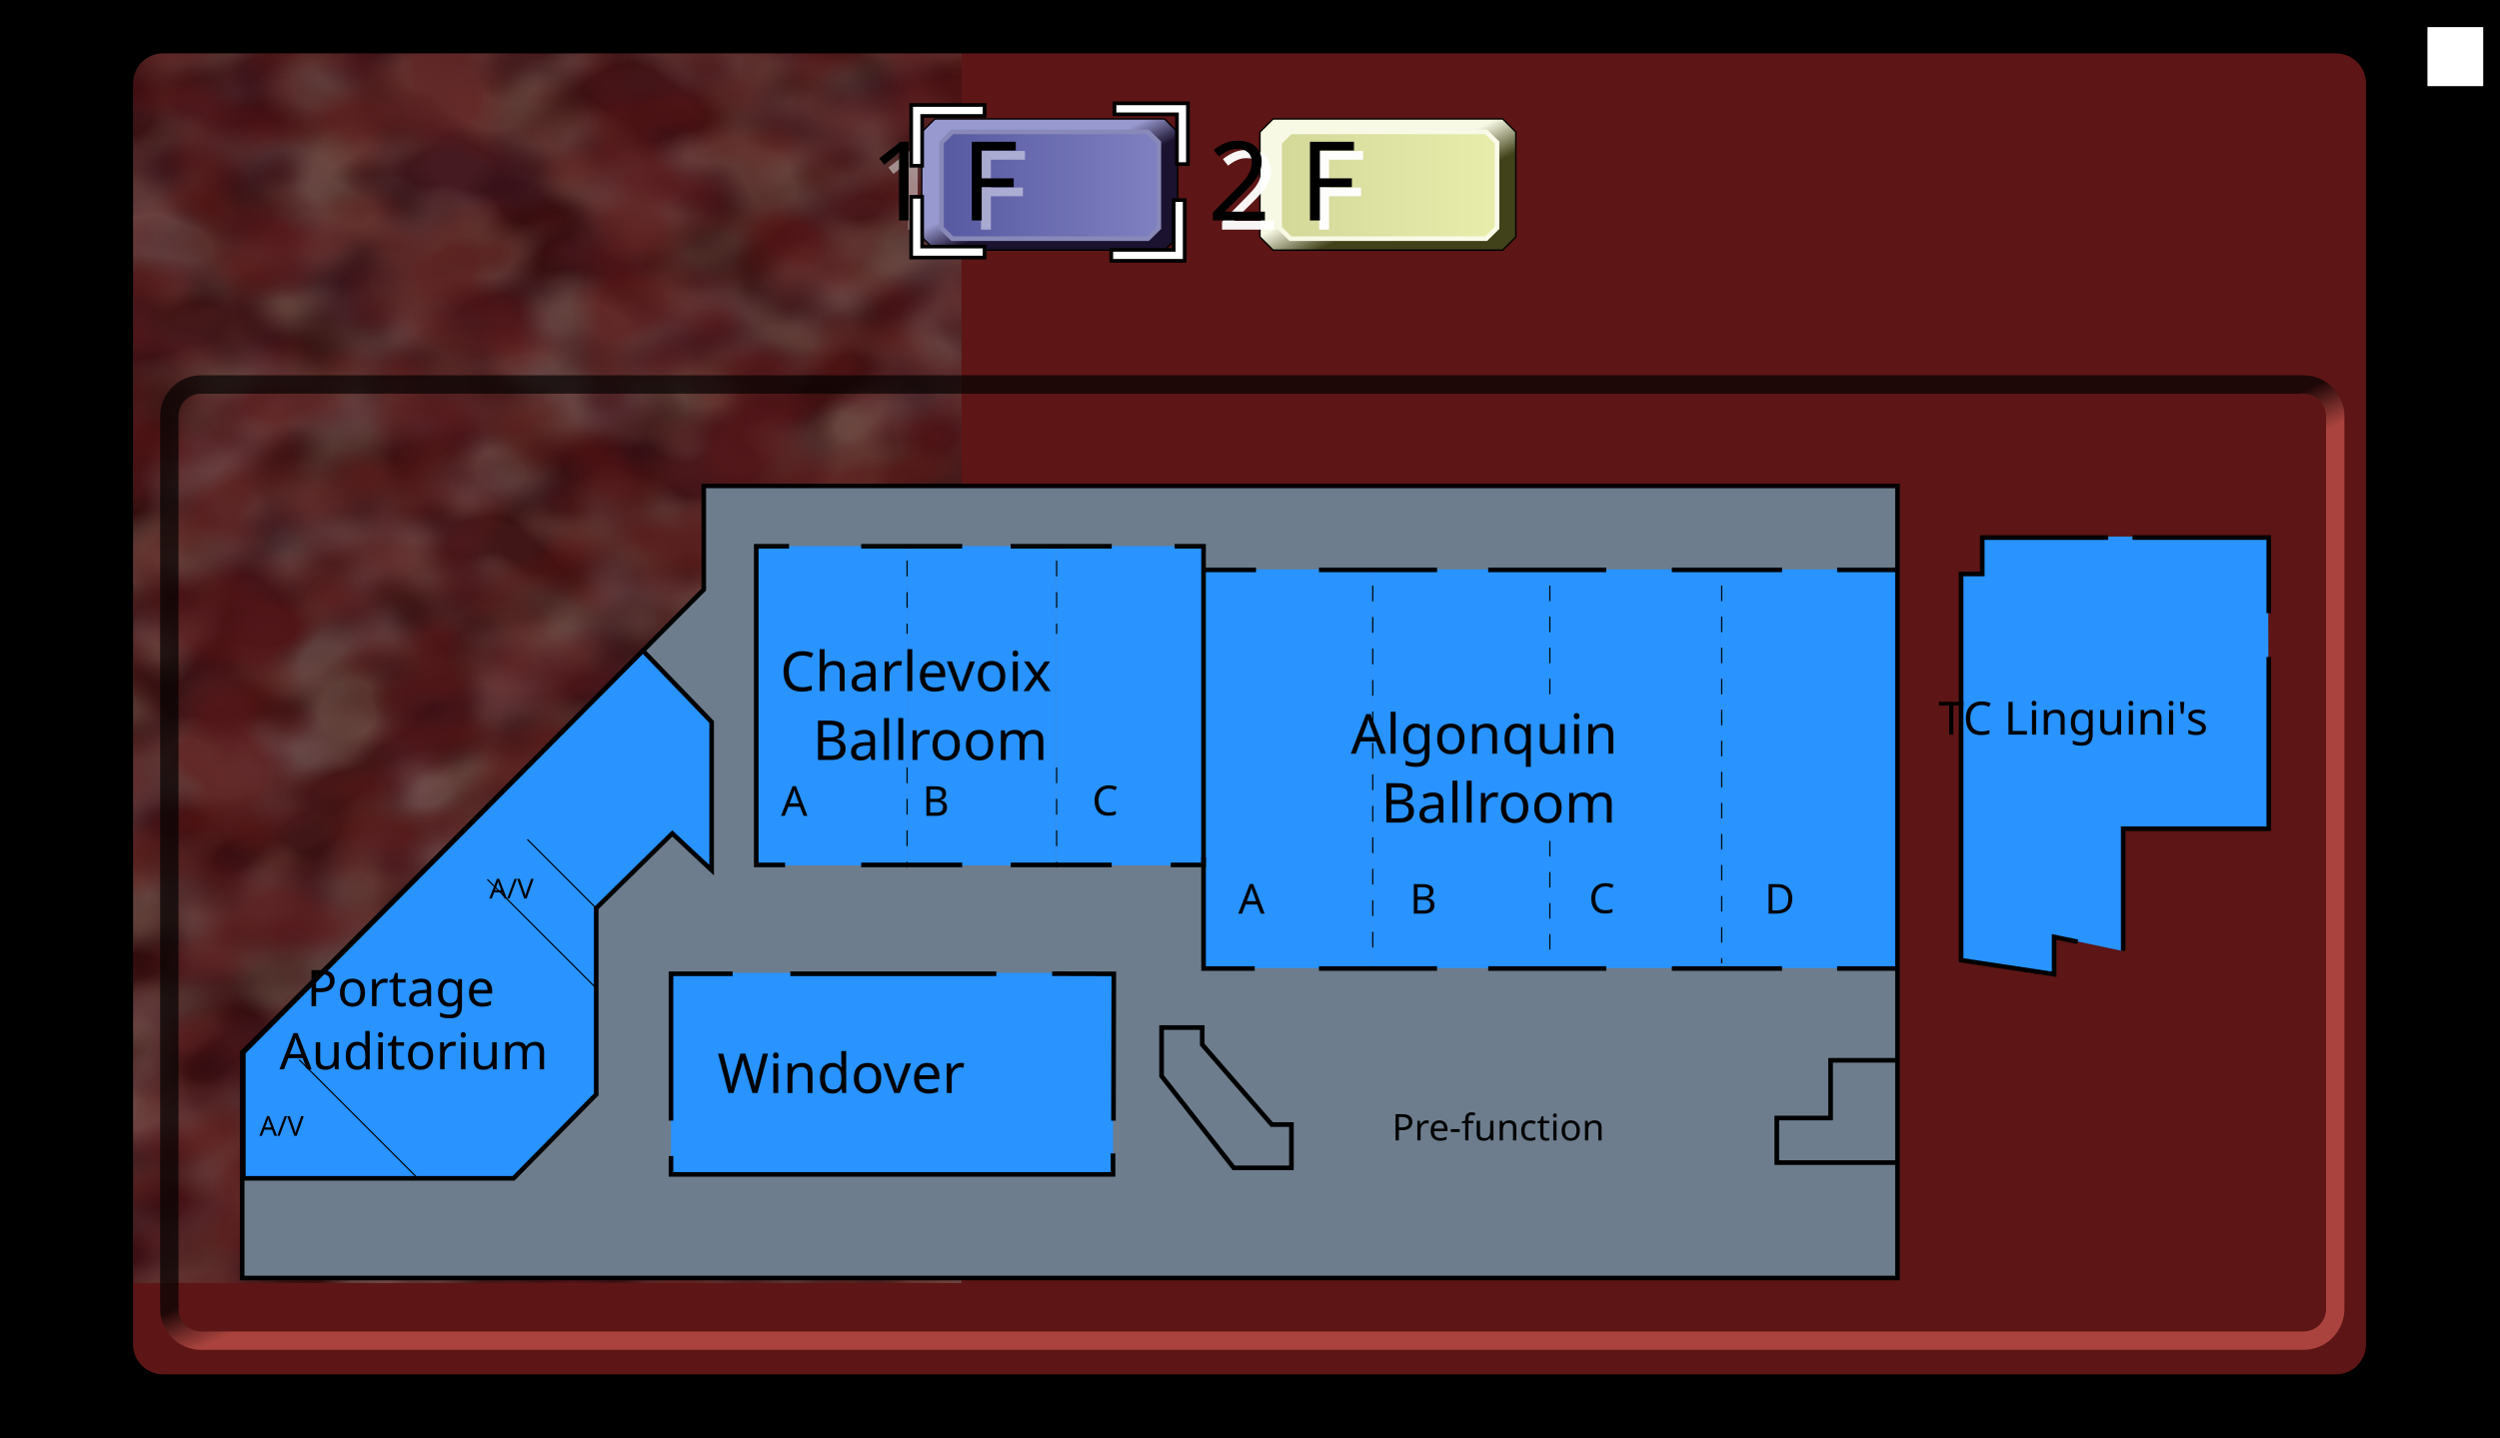
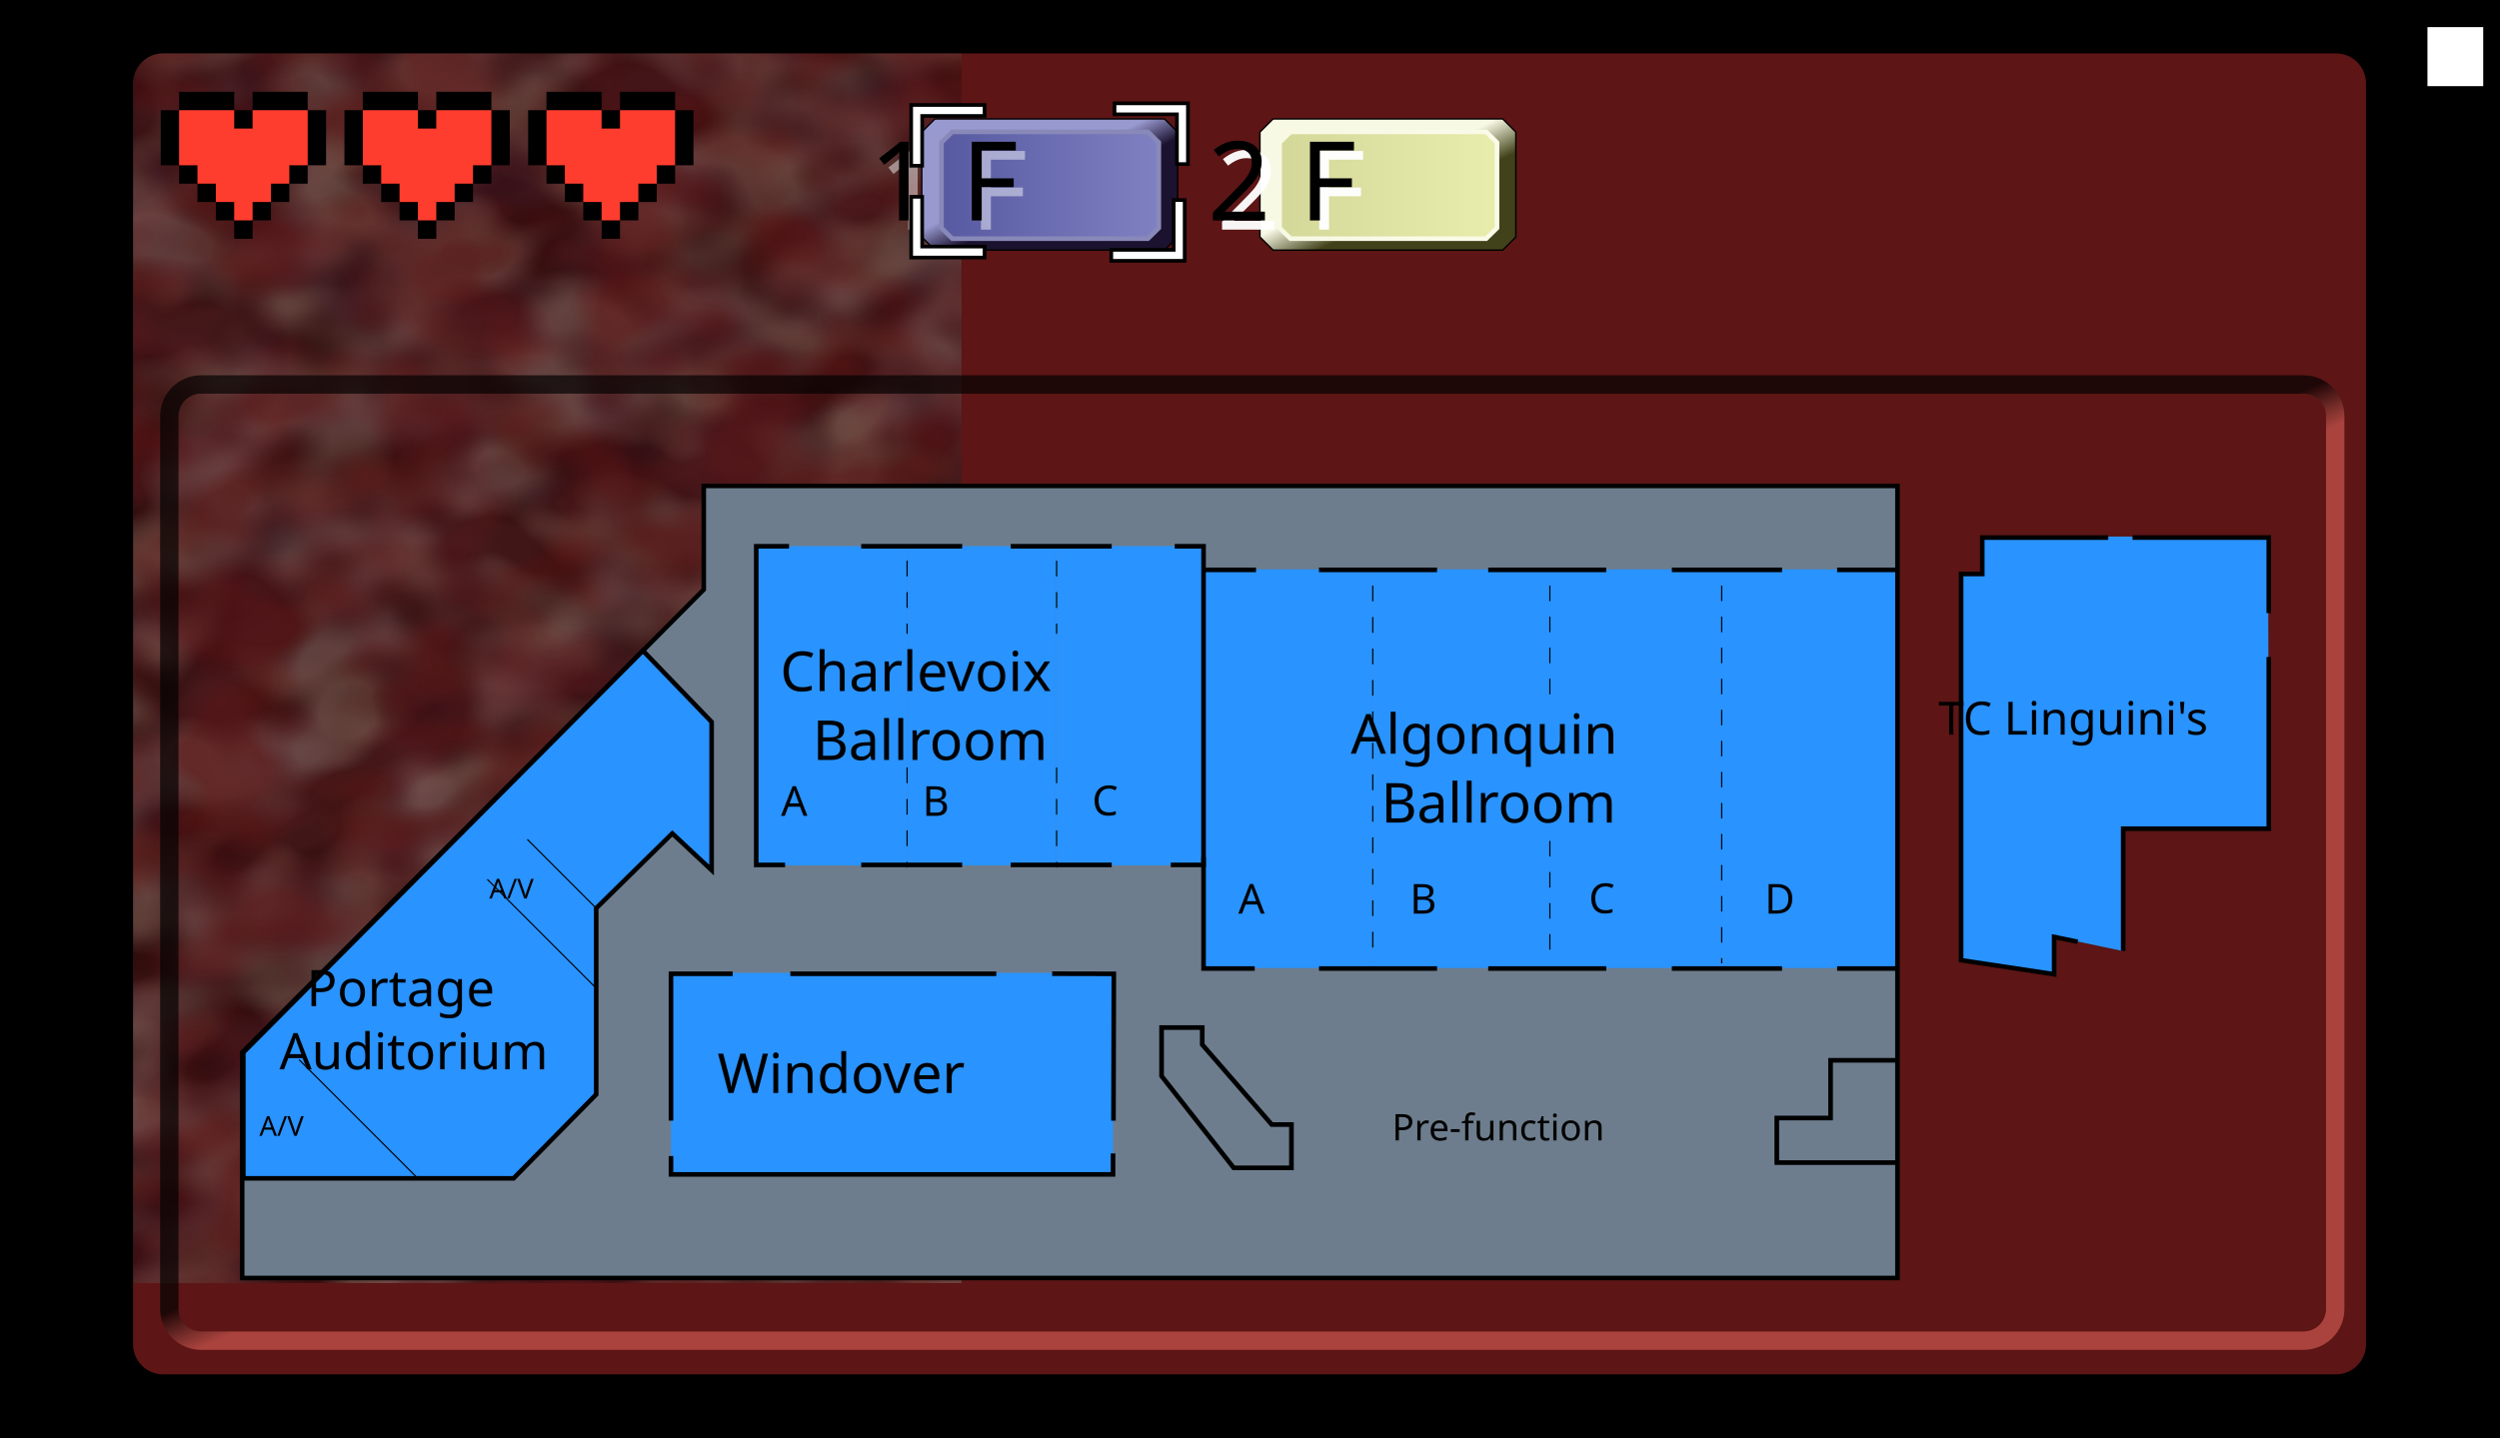
<svg xmlns="http://www.w3.org/2000/svg" xmlns:xlink="http://www.w3.org/1999/xlink" width="544.15" height="313.05" id="svg2" version="1.1">
  <style type="text/css" id="style3">
    @-webkit-keyframes roompulse {
	  0% { fill: #a7e7b8; }
	  100% { fill: #2993ff; }
	}
    @-moz-keyframes roompulse {
	  0% { fill: #a7e7b8; }
	  100% { fill: #2993ff; }
	}
    @-o-keyframes roompulse {
	  0% { fill: #a7e7b8; }
	  100% { fill: #2993ff; }
	}
    @keyframes roompulse {
	  0% { fill: #a7e7b8; }
	  100% { fill: #2993ff; }
	}
    .highlightedRoom {
		fill: #a7e7b8;
- 		-webkit-animation: roompulse 0.4s ease-in-out alternate infinite;
- 		-moz-animation: roompulse 0.4s ease-in-out alternate infinite;
- 		-o-animation: roompulse 0.4s ease-in-out alternate infinite;
- 		animation: roompulse 0.4s ease-in-out alternate infinite;
+ 		-webkit-animation: roompulse 0.6s ease-in-out alternate infinite;
+ 		-moz-animation: roompulse 0.6s ease-in-out alternate infinite;
+ 		-o-animation: roompulse 0.6s ease-in-out alternate infinite;
+ 		animation: roompulse 0.6s ease-in-out alternate infinite;
+ 	}
+ 	
+     @-webkit-keyframes heartpulse {
+ 	  0% { -webkit-transform: scale(1); }
+ 	  100% { -webkit-transform: scale(1.25); }
+ 	}
+     @-moz-keyframes heartpulse {
+ 	  0% { -moz-transform: scale(1); }
+ 	  100% { -moz-transform: scale(1.25); }
+ 	}
+     @-o-keyframes heartpulse {
+ 	  0% { -o-transform: scale(1); }
+ 	  100% { -o-transform: scale(1.25); }
+ 	}
+     @keyframes heartpulse {
+ 	  0% { transform: scale(1); }
+ 	  100% { transform: scale(1.25); }
+ 	}
+     #pulsingheart {
+ 		-webkit-animation: heartpulse 0.33s linear alternate infinite;
+ 		/* -moz-animation: heartpulse 0.33s linear alternate infinite; firefox doesn't work because of transform-origin */
+ 		-o-animation: heartpulse 0.33s linear alternate infinite;
+ 		/* animation: heartpulse 0.33s linear alternate infinite; firefox thinks its people*/
+ 		-webkit-transform-origin: center center;
+ 		-moz-transform-origin: center center;
+ 		-o-transform-origin: center center;
+ 		transform-origin: center center;
	}
	
	text {
		font-family: Sans, sans-serif;
		fill: #000;
		fill-opacity: 1;
		stroke: none;
		letter-spacing: 0px;
		word-spacing: 0px;
		font-style: normal;
		font-weight: normal;
		text-anchor: middle;
		text-align: center;
	}
	.floorButton text {
		font-size: 24px;
		font-family: Sans, sans-serif;
		fill: #000;
	}
	.floorButton text.textEmboss {
		fill: #fff;
		fill-opacity: 0.957;
		stroke: none;
	}
	.currentFloor.floorButton text.textEmboss {
		fill: #fff;
		fill-opacity: 0.463;
		stroke: none;
	}
	
	.floorButton .buttonBevel {	  
		fill: url(#inactive_button_border);
		fill-opacity: 1;
		stroke: #000000;
		stroke-width: 0.3;
		stroke-miterlimit: 4;
		stroke-opacity: 1;
		stroke-dasharray: none;
	}
	.floorButton .buttonFill {	  
		fill: url(#inactive_button_fill);
		fill-opacity: 1;
		stroke: url(#inactive_button_stroke);
		stroke-width: 1;
		stroke-miterlimit: 4;
		stroke-opacity: 1;
		stroke-dasharray: none;
	}
	.currentFloor.floorButton .buttonBevel {	  
		fill: url(#active_button_border);
		fill-opacity: 1;
		stroke: #000000;
		stroke-width: 0.3;
		stroke-miterlimit: 4;
		stroke-opacity: 1;
		stroke-dasharray: none;
	}
	.currentFloor.floorButton .buttonFill {	  
		fill: url(#active_button_fill);
		fill-opacity: 1;
		stroke: url(#active_button_stroke);
		stroke-width: 1;
		stroke-miterlimit: 4;
		stroke-opacity: 1;
		stroke-dasharray: none;
	}
	
	#Nav_Camera {
		-webkit-transform: translate(0px,0px);
		-moz-transform: translate(0px,0px);
		-o-transform: translate(0px,0px);
		transform: translate(0px,0px);
		-webkit-transition: all 0.3s;
		-moz-transition: all 0.3s;
		-o-transition: all 0.3s;
		transition: all 0.3s;
	}
	#Nav_Camera.f2 {
		-webkit-transform: translate(73.63766px,0px);
		-moz-transform: translate(73.63766px,0px);
		-o-transform: translate(73.63766px,0px);
		transform: translate(73.63766px,0px);
	}
	
	.walls {
		fill: none;
		stroke: #000;
		stroke-opacity: 1;
		stroke-width: 1px;
		stroke-linecap: butt;
		stroke-linejoin: miter;
		stroke-miterlimit: 4;
	}
	.thinwalls {
		stroke: #000000;
		stroke-width: 0.254;
		stroke-linecap: butt;
		stroke-opacity: 1;
	}
	.dashedwalls {
		fill: none;
		stroke: #000000;
		stroke-width: 0.254;
		stroke-linecap: butt;
		stroke-linejoin: miter;
		stroke-miterlimit: 4;
		stroke-opacity: 1;
		stroke-dasharray: 3.381;
		stroke-dashoffset: 0;
	}
	.rooms {
		fill: #2993ff;
		fill-opacity: 1;
		fill-rule: nonzero;
		stroke: none;
	}
  </style>
  <defs id="defs4">
    <linearGradient id="linearGradient4030">
      <stop style="stop-color:#000000;stop-opacity:0.676;" offset="0" id="stop4032" />
      <stop id="stop4038" offset="0.694" style="stop-color:#000000;stop-opacity:0.675;" />
      <stop style="stop-color:#db6158;stop-opacity:0.612;" offset="0.749" id="stop4040" />
      <stop style="stop-color:#db6158;stop-opacity:0.612;" offset="1" id="stop4034" />
    </linearGradient>
    <linearGradient id="linearGradient4774">
      <stop style="stop-color:#6d7d8d;stop-opacity:1;" offset="0" id="stop4776" />
      <stop style="stop-color:#6d7d8d;stop-opacity:0;" offset="1" id="stop4778" />
    </linearGradient>
    <filter id="rock" color-interpolation-filters="sRGB">
      <feTurbulence type="fractalNoise" baseFrequency=".13" numOctaves="2" stitchTiles="no-stitch" id="rockTurbulence" />
      <feComponentTransfer id="feComponentTransfer3997">
        <feFuncR id="feFuncR4000" type="table" tableValues="0.0 0.0 0.5 0.5" />
        <feFuncG tableValues="0.0 0.0 0.5 0.5" type="table" id="feFuncG3223" />
        <feFuncB id="feFuncB3225" type="table" tableValues="0.0 0.0 0.5 0.5" />
        <feFuncA tableValues="0.2 0.2 0.5 0.5" type="table" id="feFuncA3227" />
      </feComponentTransfer>
      <feColorMatrix id="feColorMatrix3995" type="saturate" values=".1" />
    </filter>
    <pattern xlink:href="#rockpattern" id="pattern4723" patternTransform="matrix(2.869533,0,0,2.081949,-335.0543,-33.79444)" />
    <linearGradient id="active_button_border_colors">
      <stop style="stop-color:#9899cf;stop-opacity:1;" offset="0" id="stop4205" />
      <stop id="stop4211" offset="0.446" style="stop-color:#9899cf;stop-opacity:1;" />
      <stop style="stop-color:#1b122f;stop-opacity:1;" offset="0.599" id="stop4213" />
      <stop style="stop-color:#1b122f;stop-opacity:1" offset="1" id="stop4207" />
    </linearGradient>
    <linearGradient id="active_button_stroke_colors">
      <stop style="stop-color:#8889b8;stop-opacity:1;" offset="0" id="stop5408" />
      <stop style="stop-color:#8889b8;stop-opacity:1;" offset="1" id="stop5410" />
    </linearGradient>
    <linearGradient id="active_button_fill_colors">
      <stop style="stop-color:#5759a1;stop-opacity:1;" offset="0" id="stop3930" />
      <stop style="stop-color:#8081c2;stop-opacity:1;" offset="1" id="stop3932" />
    </linearGradient>
    <linearGradient xlink:href="#active_button_stroke_colors" id="active_button_stroke" x1="278.138" y1="183.329" x2="326.472" y2="183.329" gradientUnits="userSpaceOnUse" />
    <linearGradient xlink:href="#active_button_border_colors" id="active_button_border" x1="221.071" y1="18.05" x2="240.714" y2="57.693" gradientUnits="userSpaceOnUse" />
    <linearGradient xlink:href="#active_button_fill_colors" id="active_button_fill" x1="278.138" y1="183.329" x2="326.472" y2="183.329" gradientUnits="userSpaceOnUse" />
    <linearGradient id="inactive_button_border_colors">
      <stop style="stop-color:#f8f9e4;stop-opacity:1;" offset="0" id="stop19" />
      <stop id="stop21" offset="0.471" style="stop-color:#f8f9e4;stop-opacity:1;" />
      <stop style="stop-color:#414219;stop-opacity:1;" offset="0.662" id="stop23" />
      <stop style="stop-color:#414219;stop-opacity:1;" offset="1" id="stop25" />
    </linearGradient>
    <linearGradient id="inactive_button_stroke_colors">
      <stop style="stop-color:#f8f9e4;stop-opacity:1;" offset="0" id="stop28" />
      <stop style="stop-color:#f9fae8;stop-opacity:1;" offset="1" id="stop30" />
    </linearGradient>
    <linearGradient id="inactive_button_fill_colors">
      <stop style="stop-color:#d3d798;stop-opacity:1;" offset="0" id="stop33" />
      <stop style="stop-color:#e9edac;stop-opacity:1;" offset="1" id="stop35" />
    </linearGradient>
    <linearGradient xlink:href="#inactive_button_stroke_colors" id="inactive_button_stroke" x1="278.138" y1="183.329" x2="326.472" y2="183.329" gradientUnits="userSpaceOnUse" />
    <linearGradient xlink:href="#inactive_button_border_colors" id="inactive_button_border" x1="221.071" y1="18.05" x2="240.714" y2="57.693" gradientUnits="userSpaceOnUse" />
    <linearGradient xlink:href="#inactive_button_fill_colors" id="inactive_button_fill" x1="278.138" y1="183.329" x2="326.472" y2="183.329" gradientUnits="userSpaceOnUse" />
    <pattern id="rockpattern" x="0" y="0" width="500" height="300" viewBox="0 0 500 300" patternUnits="userSpaceOnUse">
      <use xlink:href="#rockboxes" id="use70" x="0" y="0" width="500" height="300" />
    </pattern>
    <linearGradient xlink:href="#linearGradient4774" id="linearGradient4780" x1="345.357" y1="114.511" x2="345.357" y2="87.336" gradientUnits="userSpaceOnUse" gradientTransform="matrix(0.9859385,0,0,0.9859385,80.64035,147.0287)" />
    <linearGradient xlink:href="#linearGradient4030" id="linearGradient4036" x1="71.227" y1="134.087" x2="142.946" y2="300.178" gradientUnits="userSpaceOnUse" />
  </defs>
  <g id="RockTextureLayer" style="display:none">
    <g id="rockboxes">
      <rect width="500" height="300" id="rect244" style="fill:#5d1515;fill-opacity:1" x="0" y="0" />
      <rect height="300" width="500" id="rect246" x="0" y="0" style="filter:url(#rock)" />
    </g>
  </g>
  <g id="layer1" style="display:inline">
    <rect style="fill:#000000;stroke:none" id="rect3272" width="546.493" height="316.178" x="-1.01" y="-0.097" />
    <rect style="fill:url(#pattern4723);fill-opacity:1;stroke:#000000;stroke-width:0.733;stroke-linejoin:round;stroke-miterlimit:4;stroke-opacity:1;stroke-dasharray:none" id="rect3231" width="486.951" height="288.464" x="28.606" y="11.255" ry="6.905" />
    <rect style="fill:none;stroke:url(#linearGradient4036);stroke-width:4;stroke-linejoin:round;stroke-miterlimit:4;stroke-opacity:1;stroke-dasharray:none" id="rect3260" width="471.619" height="208.265" x="36.871" y="83.745" ry="6.905" />
  </g>
  <g id="F1" style="display:inline" transform="translate(-73.63766,-142.9806)">
    <path d="m 213.617,284.687 14.978,15.549 0,32.277 -8.569,-7.998 -16.566,16.28 0,40.561 -17.995,18.28 -58.842,0 0,-27.421 100.257,-100.829 0,-22.564 259.927,0 0,172.522 -360.437,0 0,-22.872 z" style="fill:#6d7d8d;fill-opacity:1;stroke:none" id="1f_floor" />
    <g class="rooms">
      <path d="m 315.999,398.78 -96.258,0 0,-43.916 96.258,0 0,43.916 z" id="windover" />
      <path d="m 213.6,284.561 14.853,15.568 0,32.276 -8.426,-7.712 -16.71,15.996 0,40.703 -17.852,18.28 -58.84,0 0,-27.563 86.975,-87.547 z" id="portage_auditorium" />
      <path id="charlevoix_a" d="m 271.086,331.477 -32.921,0 0,-69.551 32.921,0 z" />
      <path id="charlevoix_b" d="m 303.649,331.477 -32.564,0 0,-69.551 32.564,0 z" />
      <path id="charlevoix_c" d="m 335.708,331.477 -32.058,0 0,-69.551 32.058,0 z" />
      <path id="algonquin_a" d="m 372.463,353.827 -36.755,0 0,-86.832 36.755,0 z" />
      <path d="m 448.445,353.827 -75.982,0 0,-86.832 75.982,0 z" id="algonquin_bc" />
      <path id="algonquin_d" d="m 486.665,353.827 -38.22,0 0,-86.832 38.22,0 z" />
      <path id="tc_linguinis" d="m 505.231,259.854 62.268,0 0.189,63.6 -31.705,0 -0.189,26.661 -14.852,-3.143 0,7.998 -20.423,-2.999 0,-83.978 4.999,0 -0.286,-8.14 z" />
    </g>
    <g class="thinwalls">
      <path id="portable_av3" d="m 164.613,399.637 -25.85,-25.849" />
      <path id="portage_av2" d="M 203.46,358.22 179.752,334.514" />
      <path id="portage_av1" d="M 203.457,340.795 188.463,325.802" />
    </g>
    <g id="f1_labels" class="labels">
      <text xml:space="preserve" style="font-size:12px" x="410.879" y="307.136" id="text4737">
        <tspan id="tspan4739" x="410.879" y="307.136">Algonquin</tspan>
        <tspan x="410.879" y="322.136" id="tspan4741">Ballroom</tspan>
      </text>
      <text xml:space="preserve" style="font-size:12px" x="287.113" y="293.499" id="text4745">
        <tspan id="tspan4747" x="287.113" y="293.499">Charlevoix</tspan>
        <tspan x="287.113" y="308.499" id="tspan4749">Ballroom</tspan>
      </text>
      <text xml:space="preserve" style="font-size:12px" x="267.72" y="381.046" id="text4751">
        <tspan id="tspan4753" x="267.72" y="381.046">Windover</tspan>
      </text>
      <text xml:space="preserve" style="font-size:8px" x="407.162" y="391.381" id="text4755">
        <tspan id="tspan4757" x="407.162" y="391.381">Pre-function</tspan>
      </text>
      <text xml:space="preserve" style="font-size:11px" x="173.755" y="362.142" id="text4761">
        <tspan id="tspan4763" x="173.755" y="362.142">Portage</tspan>
        <tspan x="173.755" y="375.892" id="tspan4765">Auditorium</tspan>
      </text>
      <text xml:space="preserve" style="font-size:10px" x="534.178" y="302.993" id="text4767">
        <tspan id="tspan4769" x="534.178" y="302.993">TC Linguini's</tspan>
      </text>
      <text xml:space="preserve" style="font-size:6px" x="140.407" y="390.371" id="text4793">
        <tspan id="tspan4795" x="140.407" y="390.371">A/V</tspan>
      </text>
      <text xml:space="preserve" style="font-size:6px" x="190.472" y="338.684" id="text4793-1">
        <tspan id="tspan4795-7" x="190.472" y="338.684">A/V</tspan>
      </text>
      <text xml:space="preserve" style="font-size:9px" x="254.771" y="320.67" id="text4818">
        <tspan id="tspan4820" x="254.771" y="320.67">A</tspan>
      </text>
      <text xml:space="preserve" style="font-size:9px" x="285.601" y="320.67" id="text4818-4">
        <tspan id="tspan4820-0" x="285.601" y="320.67">B</tspan>
      </text>
      <text xml:space="preserve" style="font-size:9px" x="322.471" y="320.56" id="text4818-9">
        <tspan id="tspan4820-4" x="322.471" y="320.56">C</tspan>
      </text>
      <text xml:space="preserve" style="font-size:9px" x="354.34" y="341.972" id="text4818-8">
        <tspan id="tspan4820-8" x="354.34" y="341.972">A</tspan>
      </text>
      <text xml:space="preserve" style="font-size:9px" x="391.736" y="341.972" id="text4818-4-2">
        <tspan id="tspan4820-0-4" x="391.736" y="341.972">B</tspan>
      </text>
      <text xml:space="preserve" style="font-size:9px" x="430.627" y="341.862" id="text4818-9-5">
        <tspan id="tspan4820-4-5" x="430.627" y="341.862">C</tspan>
      </text>
      <text xml:space="preserve" style="font-size:9px" x="469.358" y="341.972" id="text4818-4-2-1">
        <tspan id="tspan4820-0-4-7" x="469.358" y="341.972">D</tspan>
      </text>
    </g>
    <g id="f1_walls" class="walls">
      <g id="f1_extra_walls">
        <g transform="matrix(1.013722,0,0,-1.013722,350.5604,387.9266)" id="g3105">
          <path id="path3107" d="m 0,0 -14.933,17.188 0,3.663 -8.735,0 0,-10.425 15.497,-19.724 12.398,0 L 4.227,0 0,0 z" />
        </g>
        <g transform="matrix(1.013722,0,0,-1.013722,486.8074,373.93)" id="g3141">
          <path id="path3143" d="m 0,0 -14.369,0 0,-12.398 -11.553,0 0,-9.58 25.923,0" />
        </g>
      </g>
      <g id="linguini_walls">
        <path d="m 532.705,260.068 -27.437,0 0,7.926 -4.607,0 0,84.133 20.257,3.056 0,-8.129 5.128,1.06" id="linguini_wall_left" />
        <path d="m 567.662,276.53 0,-16.463 -29.673,0" id="linguini_wall_upright" />
        <path d="m 535.957,350.103 0,-26.623 31.705,0 0,-37.396" id="linguini_wall_downright" />
      </g>
      <g id="windover_walls" transform="translate(2.857143,0)">
        <path d="m 230.308,355.078 -13.425,0 0,31.991" id="windover_wall_left" />
        <path d="m 299.889,355.061 13.425,0.031 -0.076,31.992" id="windover_wall_right" />
        <path d="m 287.721,355.078 -44.845,0" id="windover_wall_up" />
        <path d="m 216.883,394.782 0,3.998 96.258,0 0,-4.57" id="windover_wall_down" />
      </g>
      <g id="algonquin_walls">
        <path d="m 347.134,267.103 -11.283,0" id="algonquin_wall_upleft1" />
        <path d="m 386.551,267.103 -25.707,0" id="algonquin_wall_upleft2" />
        <path d="m 423.398,267.103 -25.707,0" id="algonquin_wall_up" />
        <path d="m 461.672,267.103 -23.993,0" id="algonquin_wall_upright2" />
        <path d="m 486.665,267.103 -12.997,0" id="algonquin_wall_upright1" />
        <path d="m 486.665,353.936 -12.997,0" id="algonquin_wall_downright1" />
        <path d="m 386.551,353.936 -25.707,0" id="algonquin_wall_downleft2" />
        <path d="m 423.398,353.936 -25.707,0" id="algonquin_wall_down" />
        <path d="m 461.672,353.936 -23.993,0" id="algonquin_wall_downright2" />
        <path d="m 335.708,329.657 0,24.28 11.14,0" id="algonquin_wall_downleft1" />
      </g>
      <g id="charlevoix_walls">
        <path id="charlevoix_wall_downright" d="m 315.714,331.37 -21.994,0" />
        <path id="charlevoix_wall_downleft" d="m 283.152,331.37 -21.994,0" />
        <path d="m 245.448,261.962 -7.141,0 0,69.409 6.284,0" id="charlevoix_wall_left" />
        <path d="m 328.567,331.37 7.141,0 0,-69.409 -6.284,0" id="charlevoix_wall_right" />
        <path d="m 283.152,261.962 -21.994,0" id="charlevoix_wall_upleft" />
        <path d="m 315.714,261.962 -21.994,0" id="charlevoix_wall_upright" />
      </g>
      <path id="1f_wall" d="m 213.617,284.687 14.978,15.549 0,32.277 -8.569,-7.998 -16.566,16.28 0,40.561 -17.995,18.28 -58.842,0 0,-27.421 100.257,-100.829 0,-22.564 259.927,0 0,172.522 -360.437,0 0,-49.122 z" />
    </g>
    <g id="f1_dashedwalls" class="dashedwalls">
      <g id="g3301">
        <g id="g3109" transform="matrix(1.013722,0,0,-1.013722,372.5544,270.5305)">
          <path d="M 0,0 0,-81.149" />
        </g>
        <path d="m 411.115,270.53 0,26.669" />
        <path d="m 411.115,326.158 0,26.635" />
        <path d="m 448.533,270.53 0,82.263" />
      </g>
      <g id="g3308">
        <g id="g3125" transform="matrix(1.013722,0,0,-1.013722,303.7166,265.1038)">
          <path d="M 0,0 0,-15.711" />
        </g>
        <g id="g3129" transform="matrix(1.013722,0,0,-1.013722,271.1544,265.1038)">
          <path d="M 0,0 0,-15.711" />
        </g>
        <g id="g3133" transform="matrix(1.013722,0,0,-1.013722,303.7166,305.378)">
          <path d="M 0,-4.695 0,-26.204" />
        </g>
        <g id="g3137" transform="matrix(1.013722,0,0,-1.013722,271.1544,305.378)">
          <path d="M 0,-4.695 0,-26.204" />
        </g>
      </g>
    </g>
  </g>
  <g id="F2" style="display:none" transform="translate(-73.63766,-142.9806)">
    <path d="m 142.962,315.934 4.221,0 0,4.221 c 98.019,45.492 192.129,53.934 192.129,53.934 0,0 10.943,33.766 47.055,33.766 42.678,0 48.306,-46.899 48.306,-46.899 l 136.476,0 0,47.368 -65.659,0 0,8.91 -166.022,0 0,13.133 C 214.717,408.325 121.388,375.026 121.388,375.026 l 0,-59.093 13.132,0" style="fill:#6d7d8d;fill-opacity:1;stroke:none" id="f2floor_down" />
    <path d="m 427.639,283.104 33.767,0 0,-7.973 109.743,0 0,85.825 -143.464,-0.582 z" style="fill:#6d7d8d;fill-opacity:1;stroke:none" id="f2floor_upright" />
    <path d="m 130.299,315.465 0,-18.76 14.07,0 0,-50.182 61.125,0 0,17.822 62.532,0 0,12.194 59.249,0 0,6.566 114.657,0 -0.1,130.343 -130.818,-0.375 -94.466,-23.78 z" style="fill:#6d7d8d;fill-opacity:1;stroke:none" id="f2floor_upleft" />
    <rect style="fill:url(#linearGradient4780);fill-opacity:1;stroke:none" id="f2floor_parking" width="61.269" height="57.748" x="389.45" y="233.136" ry="0" />
    <g class="rooms">
      <path d="m 205.495,296.548 -61.126,0 0,-50.025 61.126,0 0,50.025 z" id="board_directors" />
      <path d="m 267.947,311.087 -62.375,0 0,-46.743 62.375,0 0,46.743 z" id="board_governors" />
      <path d="m 318.283,340.165 -50.571,0 0,-63.626 50.571,0 z" id="montcalm" />
      <path d="m 360.574,340.165 -42.291,0 0,-63.701 8.964,0 0,6.641 33.327,0 z" id="hamlin" />
      <path d="m 571.11,336.178 -5.499,0.048 0,6.658 -32.674,0 0,-6.706 -4.504,0 0,-61.047 42.678,0 z" id="baldwin_boardroom" />
      <path id="board_trustees" style="fill:#2993ff;fill-opacity:1;fill-rule:nonzero;stroke:none" d="m 147.183,320.155 0.139,63.376 c 0,0 26.481,8.056 62.826,18.366 l 0,-56.951 c -21.437,-7.143 -40.632,-14.958 -62.966,-24.791 z" />
      <path d="m 210.148,345.039 0,56.588 c 0,0 22.581,6.212 58.703,14.505 l 0,-54.373 c -22.258,-5.798 -37.79,-9.802 -58.703,-16.72 z" id="board_regents" />
      <path id="nicolet" d="m 268.851,361.852 0,54.291 c 13.843,2.97 23.627,5.352 33.9,7.307 10.25,1.951 20.943,3.943 36.718,6.918 l 0,-56.279 c -31.61,-4.527 -33.179,-4.571 -70.617,-12.236 z" />
    </g>
    <g id="f2_elevators">
      <path d="m 461.406,290.139 -8.91,11.96 m -4.4e-4,-11.96 8.91,11.96 m 4.5e-4,-4.4e-4 -8.91,0 0,-1.876 m 8.91,-10.083 -8.91,0 0,11.256" style="fill:none;stroke:#000000;stroke-width:0.282;stroke-linecap:butt;stroke-linejoin:miter;stroke-miterlimit:4;stroke-opacity:1;stroke-dasharray:none" id="path3769" />
      <path d="m 461.406,307.023 -8.91,11.96 m -4.4e-4,-11.96 8.91,11.96 m 4.5e-4,-0.235 -8.91,0 0,-1.876 m 8.91,-10.083 -8.91,0 0,11.256" style="fill:none;stroke:#000000;stroke-width:0.282;stroke-linecap:butt;stroke-linejoin:miter;stroke-miterlimit:4;stroke-opacity:1;stroke-dasharray:none" id="path3777" />
      <path d="m 505.374,318.982 8.91,-11.96 m 4.4e-4,11.96 -8.91,-11.96 m -4.4e-4,4.5e-4 8.91,0 0,10.317 m -8.91,1.642 8.91,0 0,-1.876" style="fill:none;stroke:#000000;stroke-width:0.282;stroke-linecap:butt;stroke-linejoin:miter;stroke-miterlimit:4;stroke-opacity:1;stroke-dasharray:none" id="path3801" />
      <path d="m 505.374,302.098 8.91,-11.96 m -8.91,0.235 8.91,0 0,12.194 m -8.91,-0.235 8.91,0 0,-1.876 m 4.4e-4,1.642 -8.91,-11.96" style="fill:none;stroke:#000000;stroke-width:0.282;stroke-linecap:butt;stroke-linejoin:miter;stroke-miterlimit:4;stroke-opacity:1;stroke-dasharray:none" id="path3809" />
    </g>
    <g id="f2_walls" class="walls">
      <path id="f2wall_balcony" d="m 362.137,375.652 c 0,0 7.19,13.757 25.012,13.757 25.95,0 30.329,-29.703 30.329,-29.703 l -6.88,0 -4.376,16.883 c 0,0 -50.339,-0.313 -67.222,-2.501" />
      <path d="m 142.962,315.934 4.221,0 0,4.221 c 98.019,45.492 192.129,53.934 192.129,53.934 0,0 10.943,33.766 47.055,33.766 42.678,0 48.306,-46.899 48.306,-46.899 l 136.476,0 0,47.368 -65.659,0 0,8.91 -166.022,0 0,13.133 C 214.717,408.325 121.388,375.026 121.388,375.026 l 0,-59.093 13.132,0" id="f2wall_down" />
      <path d="m 427.639,283.104 33.767,0 0,-7.973 109.743,0 0,85.825" style="fill:none;stroke:#000000;stroke-width:0.986;stroke-linecap:butt;stroke-linejoin:miter;stroke-miterlimit:4;stroke-opacity:1;stroke-dasharray:none" id="f2wall_upright" />
      <path d="m 505.256,275.132 0,16.571 m 0,8.754 0,7.817 m 0,9.38 0.039,25.129 23.098,10e-5 0,-67.651" id="f2wall_right_elevator" />
      <path d="m 461.406,283.104 0,8.599 m 0,8.598 0,7.816 m 0,9.536 0,25.169 -29.546,0 0,-59.718" id="f2wall_left_elevator" />
      <path d="m 404.033,283.417 0,20.636 m -273.734,11.412 0,-18.76 14.07,0 0,-50.182 61.125,0 0,17.822 62.532,0 0,12.194 59.249,0 0,6.566 81.292,0" id="f2wall_upleft" />
      <path d="m 404.033,322.187 0,24.388 -38.457,0 0,-6.527 -37.833,0" id="f2wall_women" />
      <path d="m 308.671,340.321 -40.645,0 0,-29.077 -62.533,0 0,-14.696 -50.025,0" id="f2wall_upinner" />
      <path d="m 147.144,318.865 0,64.557" id="f2wall_downleft1" />
      <path d="m 210.184,345.128 0,56.631" id="f2wall_downleft2" />
      <path d="m 268.964,361.66 0,54.402" id="f2wall_downleft3" />
      <path d="m 339.508,374.675 0,51.12" id="f2wall_downleft4" />
      <path d="m 205.494,250.119 0,52.839" id="f2wall_upleft1" />
      <path d="m 268.026,271.536 0,52.839" id="f2wall_upleft2" />
      <path d="m 318.364,276.538 0,63.782" id="f2wall_upleft3" />
      <path d="m 360.573,282.987 0,57.216" id="f2wall_upleft4" />
      <path d="m 394.692,298.933 -5.276,0 0,28.961 5.394,0 m -34.237,-14.305 28.961,0" id="f2wall_inbathroom" />
      <path d="m 565.678,336.257 0.078,6.643 -32.829,0 0,-6.878" id="f2wall_inboardroom" />
    </g>
    <g class="labels" id="f2_labels">
      <text xml:space="preserve" style="font-size:11.831px" x="174.722" y="269.757" id="text3263">
        <tspan id="tspan3265" x="174.722" y="269.757" style="font-size:10.845px">Board of</tspan>
        <tspan x="174.722" y="283.314" id="tspan3267" style="font-size:10.845px">Directors</tspan>
      </text>
      <text xml:space="preserve" style="font-size:11.831px" x="236.68" y="283.137" id="text3269">
        <tspan id="tspan3271" x="236.68" y="283.137" style="font-size:10.845px">Board of</tspan>
        <tspan x="236.68" y="296.694" id="tspan3273" style="font-size:10.845px">Governors</tspan>
      </text>
      <text xml:space="preserve" style="font-size:9.859px" x="292.954" y="311.307" id="text3275">
        <tspan id="tspan3277" x="292.954" y="311.307">Montcalm</tspan>
      </text>
      <text xml:space="preserve" style="font-size:9.859px" x="339.375" y="311.307" id="text3279">
        <tspan id="tspan3281" x="339.375" y="311.307">Hamlin</tspan>
      </text>
      <text xml:space="preserve" style="font-size:8.6px" x="629.765" y="266.009" id="text3283" transform="scale(0.8722498,1.146461)">
        <tspan id="tspan3285" x="629.765" y="266.009">Baldwin</tspan>
        <tspan x="629.765" y="276.759" id="tspan3287">Boardroom</tspan>
      </text>
      <text xml:space="preserve" style="font-size:10.845px" x="178.644" y="358.491" id="text3289">
        <tspan id="tspan3291" x="178.644" y="358.491">Board of</tspan>
        <tspan x="178.644" y="372.048" id="tspan3293">Trustees</tspan>
      </text>
      <text xml:space="preserve" style="font-size:10.845px" x="238.912" y="377.506" id="text3295">
        <tspan id="tspan3297" x="238.912" y="377.506">Board of</tspan>
        <tspan x="238.912" y="391.063" id="tspan3299">Regents</tspan>
      </text>
      <text xml:space="preserve" style="font-size:10.845px" x="303.783" y="399.337" id="text3301">
        <tspan id="tspan3303" x="303.783" y="399.337">Nicolet</tspan>
      </text>
      <text xml:space="preserve" style="font-size:7.888px" x="384.169" y="398.633" id="text3305">
        <tspan id="tspan3307" x="384.169" y="398.633">Stairway</tspan>
      </text>
      <text xml:space="preserve" style="font-size:7.888px" x="386.759" y="369.105" id="text3309">
        <tspan id="tspan3311" x="386.759" y="369.105">Balcony</tspan>
      </text>
      <text xml:space="preserve" style="font-size:9.859px" x="-309.157" y="486.433" id="text3313" transform="matrix(0,-1,1,0,0,0)">
        <tspan id="tspan3315" x="-309.157" y="486.433">Elevators</tspan>
      </text>
      <text xml:space="preserve" style="font-size:7.888px" x="420.258" y="267.644" id="text3317">
        <tspan id="tspan3319" x="420.258" y="267.644">To Parking</tspan>
        <tspan x="420.258" y="277.504" id="tspan3321">Deck</tspan>
      </text>
      <text xml:space="preserve" style="font-size:7.888px" x="373.912" y="300.125" id="text3323">
        <tspan id="tspan3325" x="373.912" y="300.125">M</tspan>
      </text>
      <text xml:space="preserve" style="font-size:7.888px" x="373.897" y="329.788" id="text3327">
        <tspan id="tspan3329" x="373.897" y="329.788">W</tspan>
      </text>
    </g>
  </g>
  <g id="FNav" style="display:inline" transform="translate(-73.63766,-142.9806)">
    <g id="F1Button" class="currentFloor floorButton">
      <path transform="translate(73.63766,142.9806)" d="m 203.571,25.907 50,0 2.857,2.857 0,22.857 -2.857,2.857 -50,0 -2.857,-2.857 0,-22.857 z" id="F1Button_bevel" class="buttonBevel" />
      <path d="m 281,171.699 42.609,0 2.363,2.326 0,18.608 -2.363,2.326 -42.609,0 -2.363,-2.326 0,-18.608 c 0.788,-0.775 1.575,-1.551 2.363,-2.326 z" id="F1Button_fill" class="buttonFill" />
      <text x="303" y="193" id="F1Button_emboss" class="textEmboss" xml:space="preserve">
        <tspan x="303" y="193" id="tspan4018">1 F</tspan>
      </text>
      <text xml:space="preserve" x="301" y="191" id="text3960">
        <tspan id="tspan3966" x="301" y="191">1 F</tspan>
      </text>
      <rect style="fill-opacity:0;stroke:none" id="F1Button_click" width="108.844" height="68.943" x="159.604" y="5.206" transform="translate(73.63766,142.9806)" />
    </g>
    <g id="F2Button" class="floorButton" transform="translate(73.63766,0)">
      <path transform="translate(73.63766,142.9806)" d="m 203.571,25.907 50,0 2.857,2.857 0,22.857 -2.857,2.857 -50,0 -2.857,-2.857 0,-22.857 z" id="F2Button_bevel" class="buttonBevel" />
      <path d="m 281,171.699 42.609,0 2.363,2.326 0,18.608 -2.363,2.326 -42.609,0 -2.363,-2.326 0,-18.608 c 0.788,-0.775 1.575,-1.551 2.363,-2.326 z" id="F2Button_fill" class="buttonFill" />
      <text x="303" y="193" id="F2Button_emboss" class="textEmboss" xml:space="preserve">
        <tspan x="303" y="193" id="tspan4032">2 F</tspan>
      </text>
      <text xml:space="preserve" x="301" y="191" id="text4024">
        <tspan id="tspan4026" x="301" y="191">2 F</tspan>
      </text>
      <rect y="147.429" x="266.447" height="69.701" width="108.974" id="F2Button_click" style="fill-opacity:0;stroke:none" />
    </g>
    <g id="Nav_Camera">
      <path id="Camera_Bracket" d="m 272.045,165.848 0,1.195 0,12.034 2.39,0 0,-10.839 13.591,0 0,-2.39 -14.785,0 z" style="fill:#ffffff;fill-opacity:1;fill-rule:nonzero;stroke:#000000;stroke-width:0.797;stroke-miterlimit:4;stroke-opacity:1;stroke-dasharray:none;marker:none;visibility:visible;display:inline;overflow:visible;enable-background:accumulate" />
      <use height="313.05" width="544.15" transform="matrix(-1,0,0,1,604.3467,-0.3571429)" id="use4029" xlink:href="#Camera_Bracket" y="0" x="0" />
      <use height="313.05" width="544.15" transform="matrix(1,0,0,-1,0,364.924)" id="use4031" xlink:href="#Camera_Bracket" y="0" x="0" />
      <use height="313.05" width="544.15" transform="matrix(-1,0,0,-1,603.6414,365.6383)" id="use4033" xlink:href="#Camera_Bracket" y="0" x="0" />
    </g>
    <rect style="fill:#ffffff;fill-opacity:1" id="rect3258" width="12.143" height="12.857" x="528.571" y="5.907" transform="translate(73.63766,142.9806)" />
  </g>
+   <g id="HUD" style="display:inline">
+     <g id="heart" transform="translate(35,20)">
+       <g transform="scale(0.8)">
+         <path id="heartborder" d="m 20,40 0,-5 -5,0 0,-5 -5,0 0,-5 -5,0 0,-5 -5,0 0,-5 0,-5 0,-5 5,0 0,-5 5,0 5,0 5,0 0,5 5,0 0,-5 5,0 5,0 5,0 0,5 5,0 0,5 0,5 0,5 -5,0 c 0,0 0,5 0,5 l -5,0 0,5 -5,0 0,5 -5,0 0,5 -5,0" style="fill:#000000;fill-opacity:1;stroke:none" />
+         <path id="heartfill" d="m 20,35 0,-5 -5,0 0,-5 -5,0 0,-5 -5,0 0,-5 0,-5 0,-5 5,0 5,0 5,0 0,5 5,0 0,-5 5,0 5,0 5,0 0,5 0,5 0,5 -5,0 0,5 -5,0 0,5 -5,0 0,5 -5,0" style="fill:#ff3d2e;fill-opacity:1;stroke:none" />
+       </g>
+     </g>
+     <g transform="translate(40,0)">
+       <use xlink:href="#heart" />
+     </g>
+     <g transform="translate(80,0)">
+       <use xlink:href="#heart" id="pulsingheart" />
+     </g>
+   </g>
</svg>
